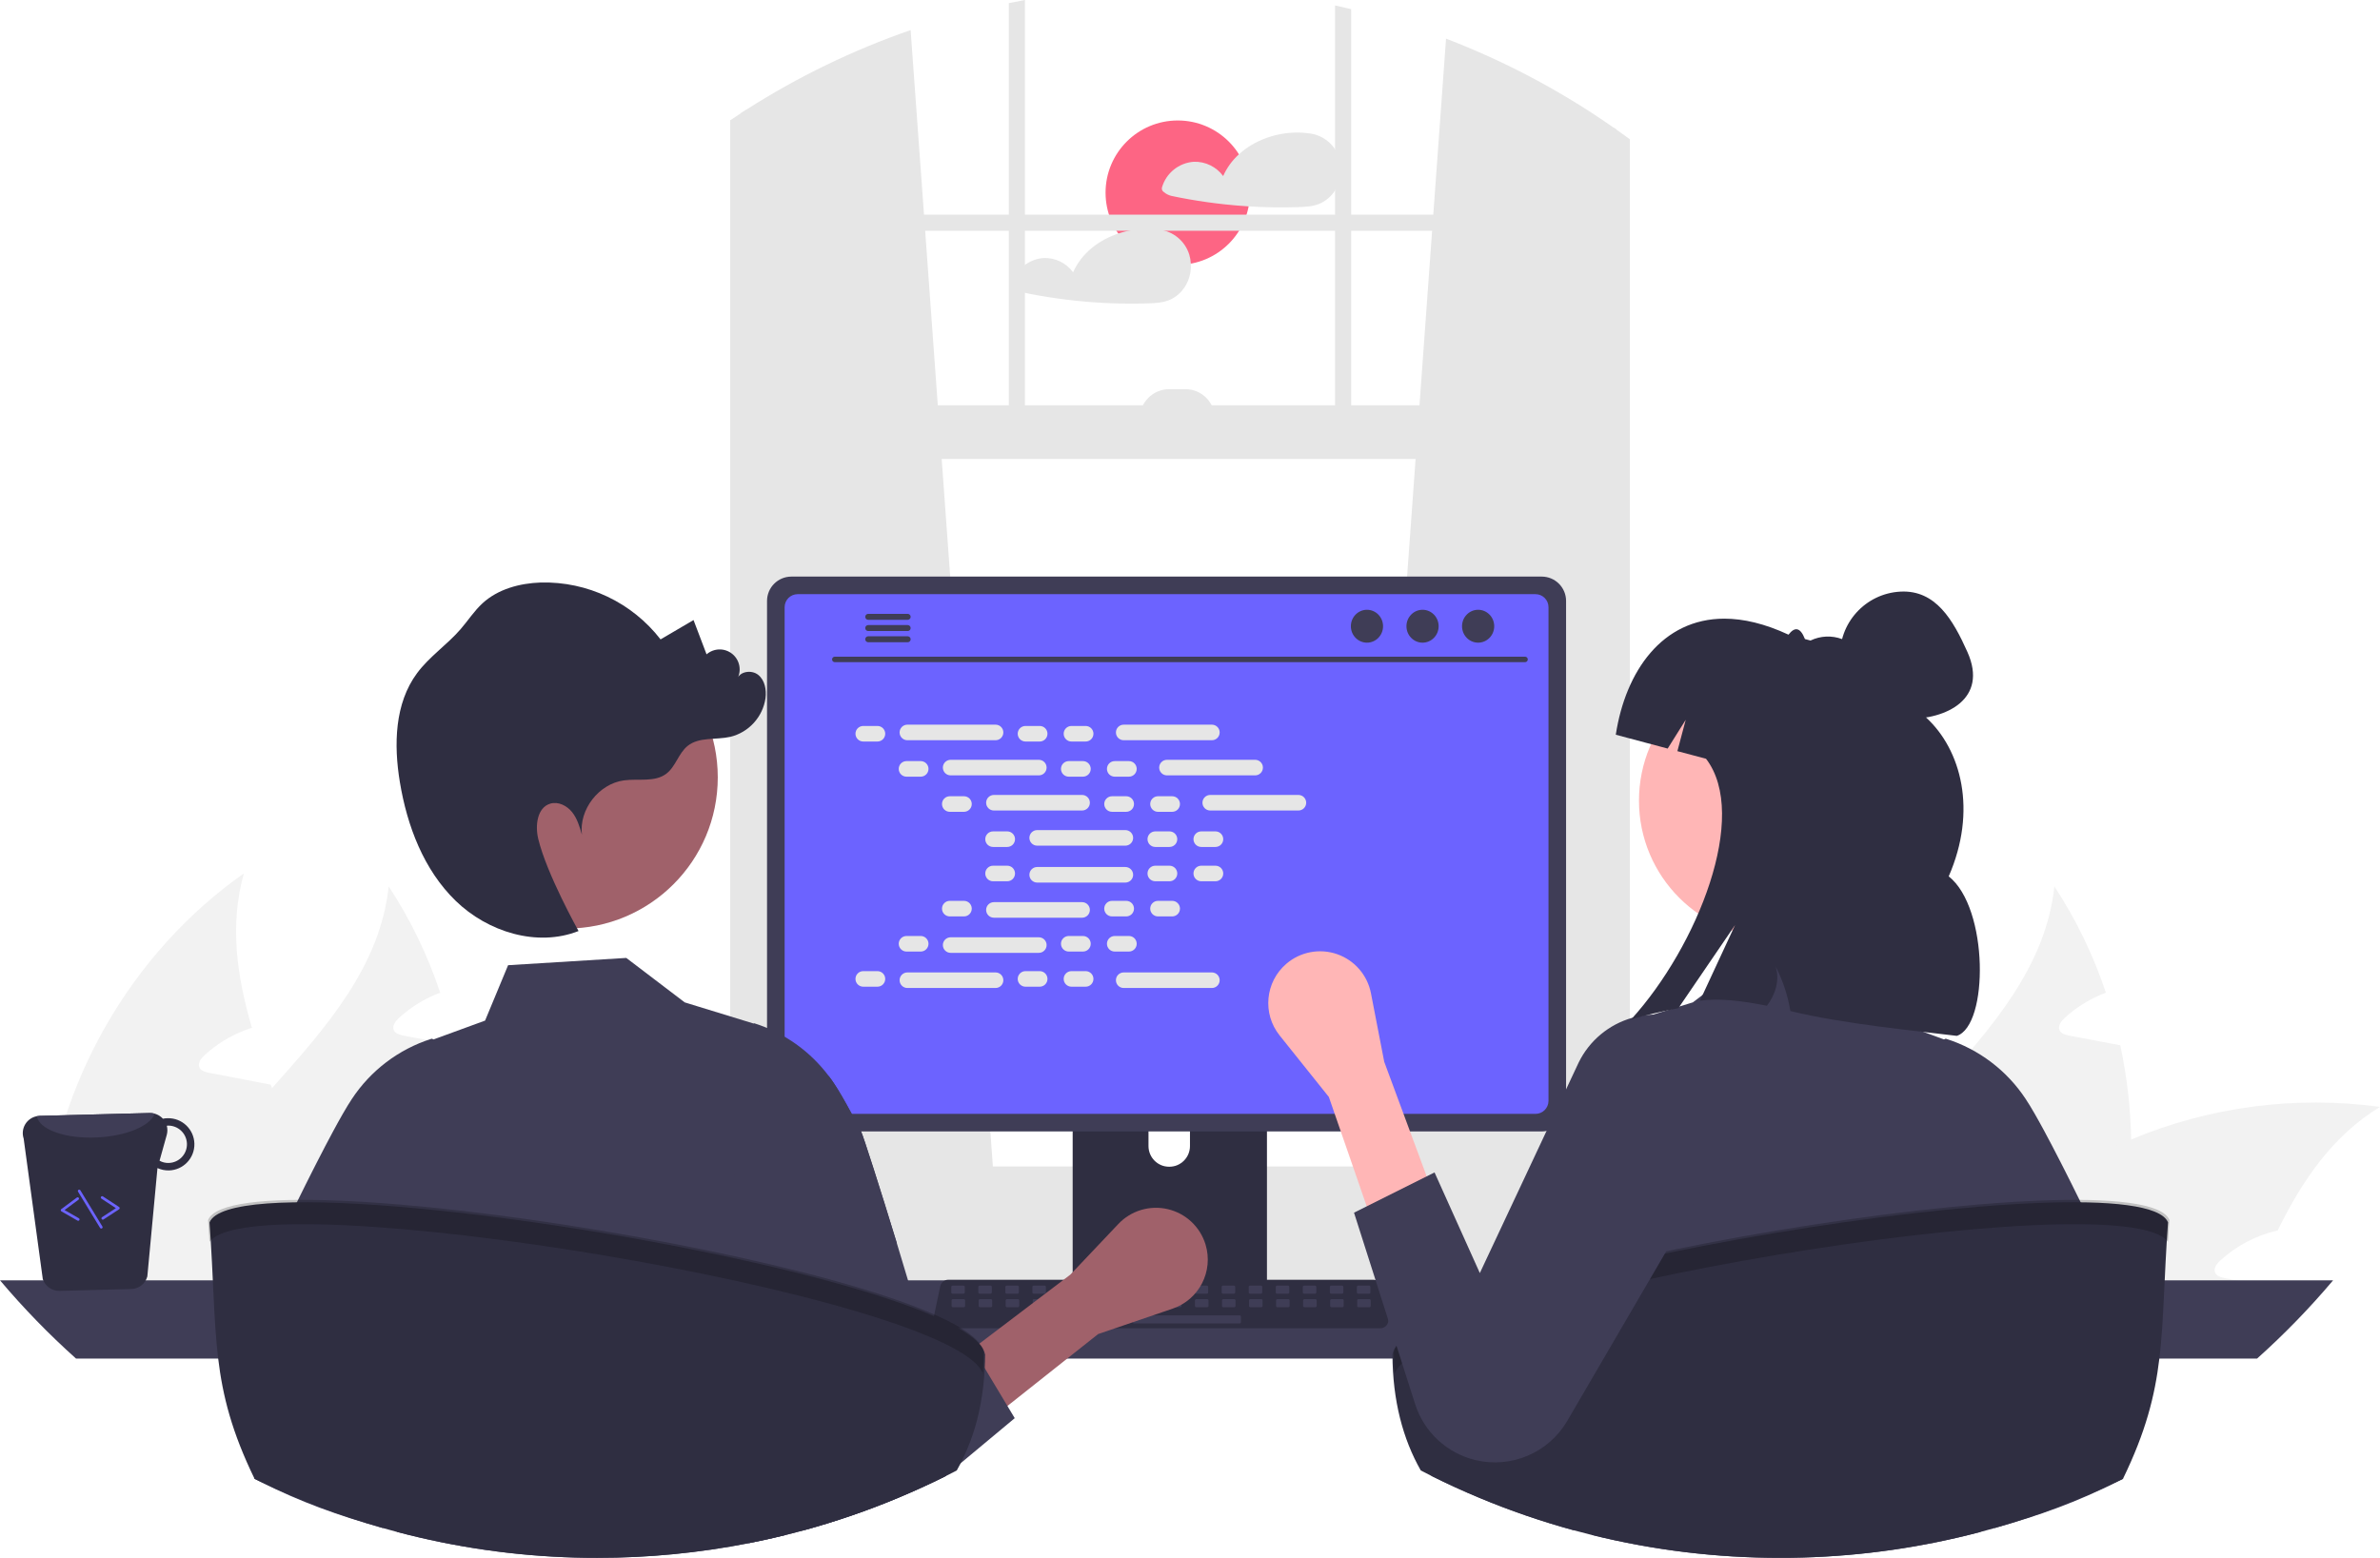
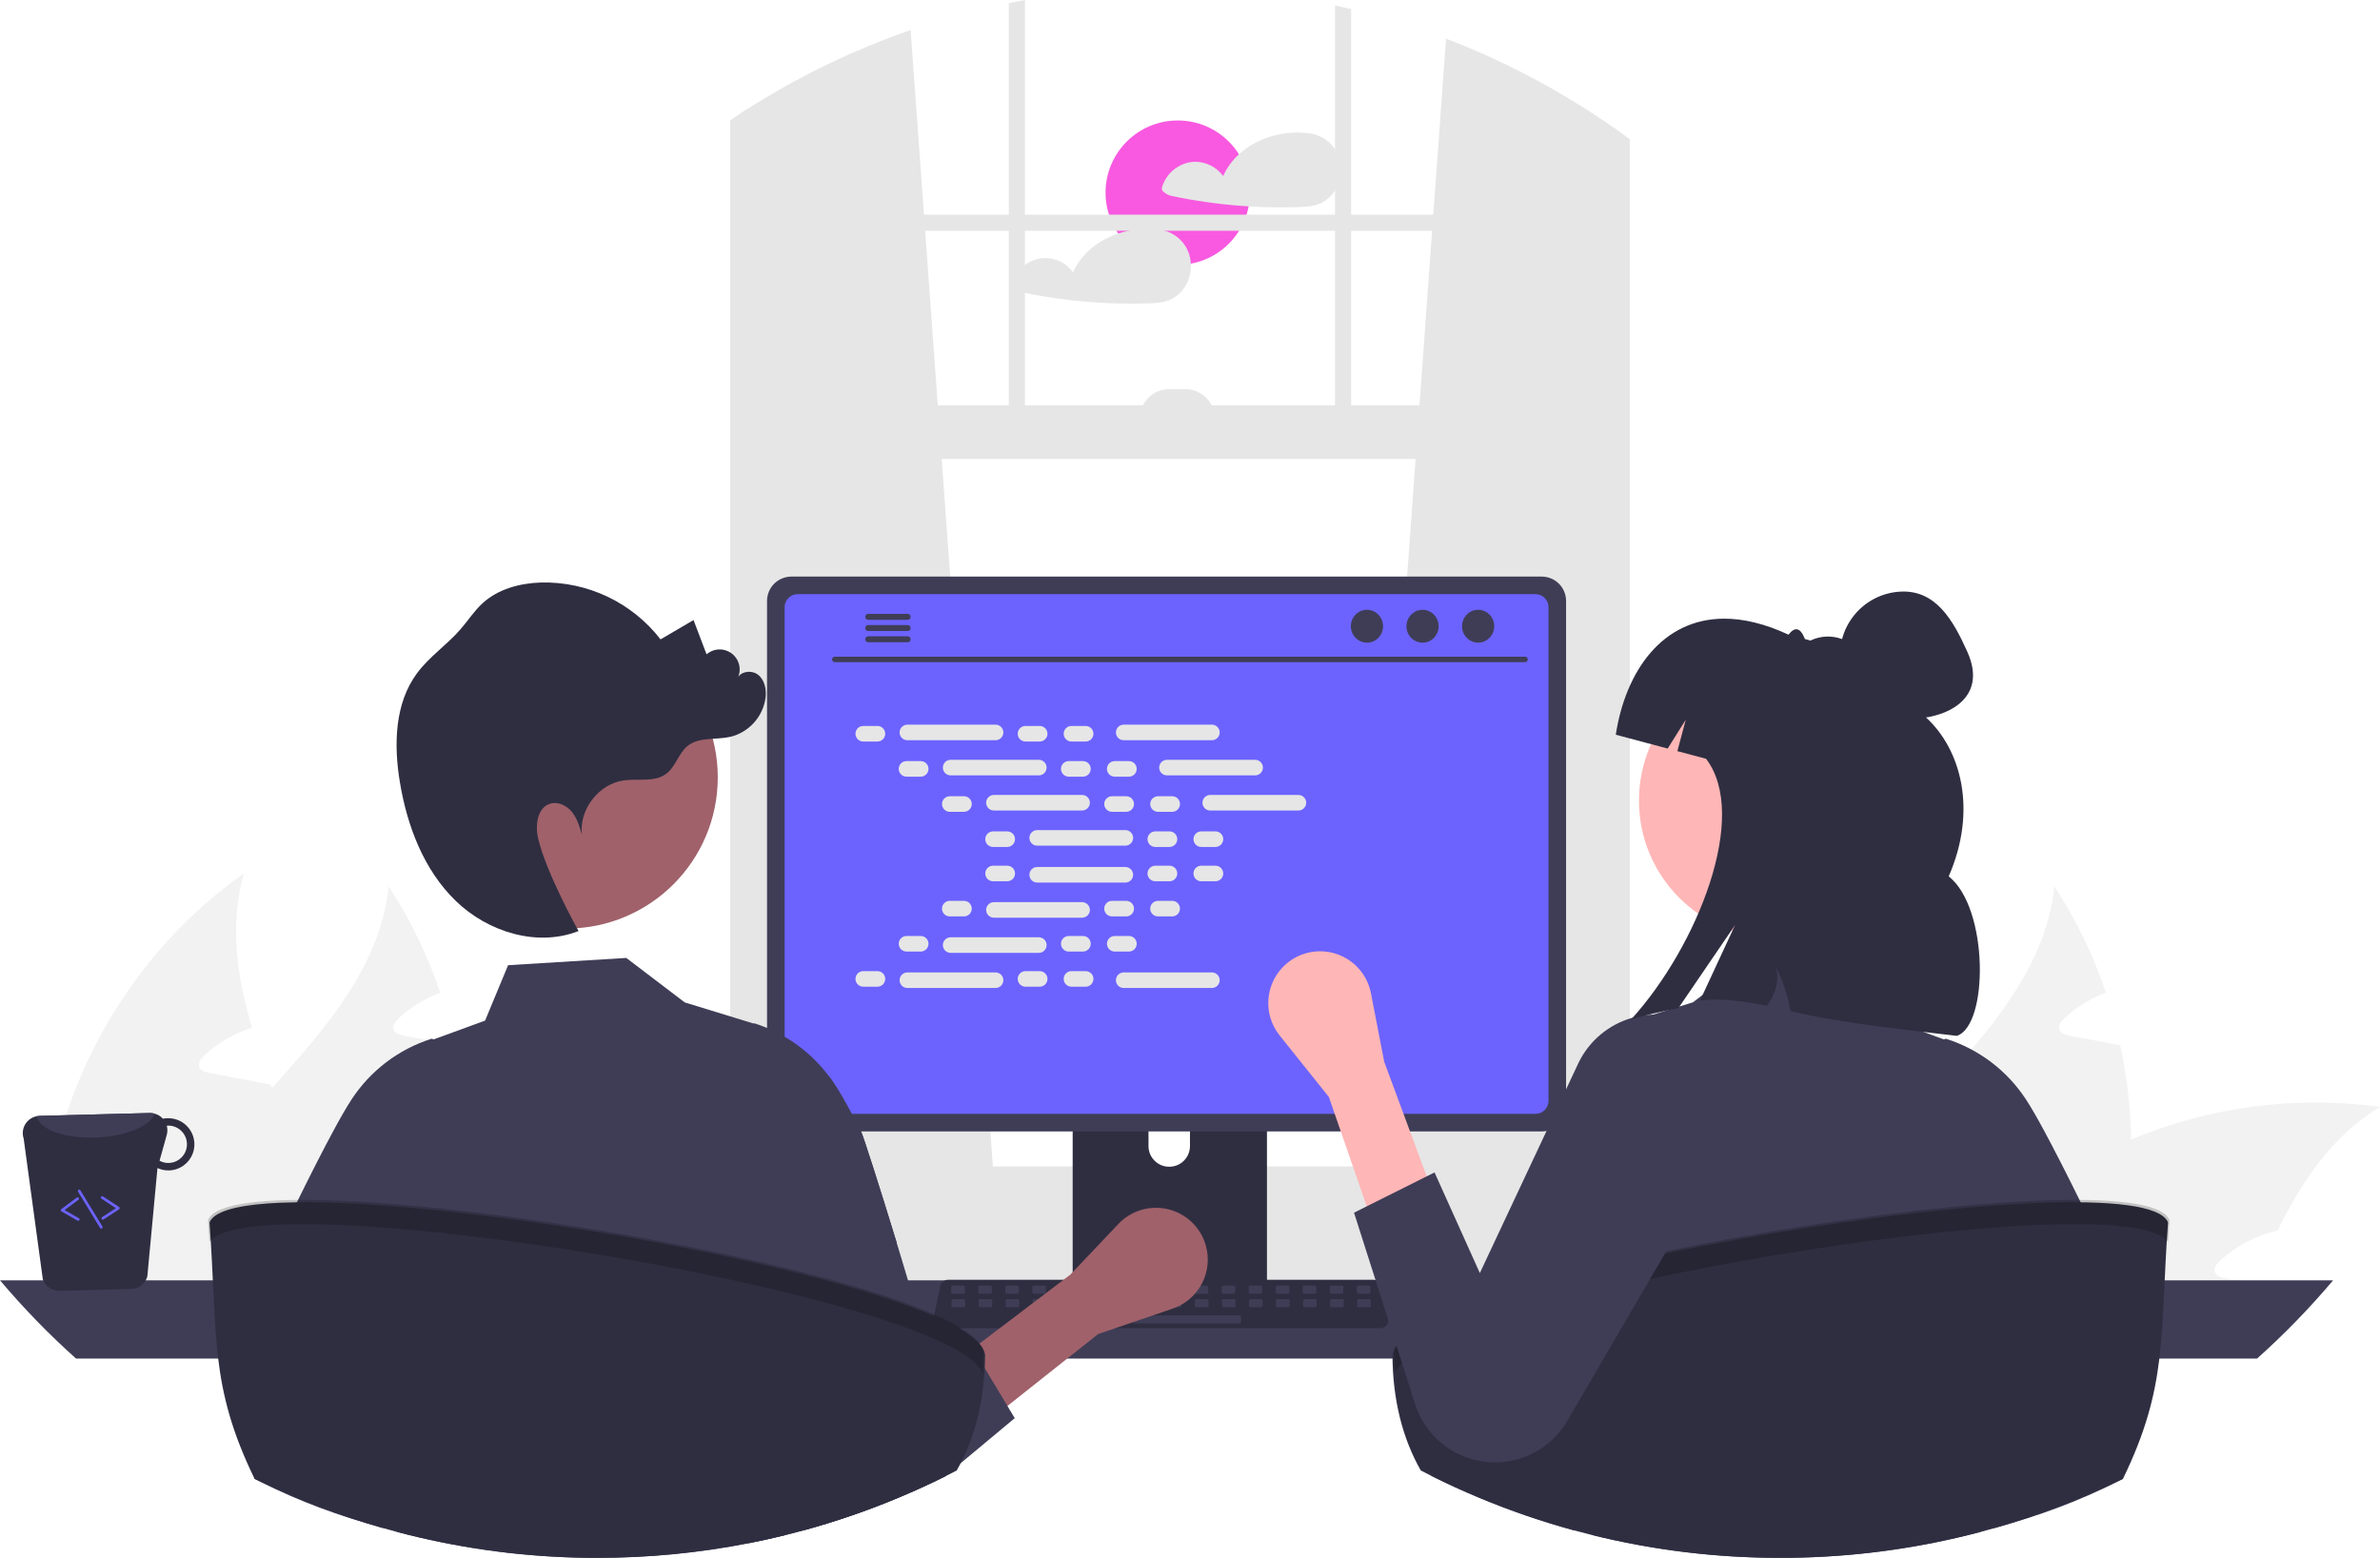
<svg xmlns="http://www.w3.org/2000/svg" data-name="Layer 1" width="880.16" height="576.272" viewBox="0 0 880.16 576.272" style="user-select: auto;">
-   <circle cx="435.555" cy="71.266" r="26.701" fill="#fd6584" style="user-select: auto;" />
+   <circle cx="435.555" cy="71.266" r="26.701" fill="#f859e0" style="user-select: auto;" />
  <path d="M655.233,220.487a13.235,13.235,0,0,0-11.17-9.29,1.081,1.081,0,0,0-.18,0,1.418,1.418,0,0,0-.22-.05c-8.94-1.16-18.88,1.66-25.57,7.8a23.958,23.958,0,0,0-5.83,8.04,12.917,12.917,0,0,0-10.83-5.28,13.184,13.184,0,0,0-11.8,9.51,1.526,1.526,0,0,0,.69,1.69,6.673,6.673,0,0,0,2.79,1.42c2.21.47,4.44.9,6.67,1.29q6.54,1.14,13.15,1.85,4.365.465,8.75.74c6.04.38,12.11.47,18.16.28,3-.1,5.88-.2,8.62-1.52a12.798,12.798,0,0,0,4.95-4.31A14.548,14.548,0,0,0,655.233,220.487Z" transform="translate(-159.9199 -161.8639)" fill="#e6e6e6" style="user-select: auto;" />
  <path d="M600.303,259.387a13.652,13.652,0,0,0-.56-3.3,13.26,13.26,0,0,0-11.18-9.29.965.965,0,0,0-.17,0,1.887,1.887,0,0,0-.23-.05,33.194,33.194,0,0,0-14.69,1.51c-7.26,2.43-13.63,7.33-16.7,14.33a12.922,12.922,0,0,0-10.84-5.28,13.183,13.183,0,0,0-11.8,9.51,1.555,1.555,0,0,0,.69,1.69,6.733,6.733,0,0,0,2.79,1.42c2.22.47,4.44.9,6.68,1.29q6.54,1.14,13.14,1.85a195.164,195.164,0,0,0,26.92,1.02c2.99-.1,5.88-.2,8.62-1.52a12.77,12.77,0,0,0,4.94-4.31A14.265,14.265,0,0,0,600.303,259.387Z" transform="translate(-159.9199 -161.8639)" fill="#e6e6e6" style="user-select: auto;" />
  <path d="M948.052,583.375a171.855,171.855,0,0,1-7.443,53.773c-.186.633-.41,1.265-.633,1.898H830.422a98.322,98.322,0,0,1,7.406-22.328c9.117-19.351,24.002-35.911,38.701-52.359,20.244-22.663,40.004-45.139,43.13-74.612a169.258,169.258,0,0,1,19.053,39.334,46.231,46.231,0,0,0-15.294,9.378c-1.228,1.154-2.531,2.828-1.898,4.428.595,1.34,2.233,1.786,3.684,2.084,3.498.67,6.996,1.34,10.494,1.972,2.754.558,5.545,1.079,8.336,1.6A182.729,182.729,0,0,1,948.052,583.375Z" transform="translate(-159.9199 -161.8639)" fill="#f2f2f2" style="user-select: auto;" />
  <path d="M1040.08,571.318c-17.565,10.68-28.729,27.203-37.846,45.697a46.743,46.743,0,0,0-21.249,11.164c-1.265,1.154-2.568,2.828-1.898,4.428.558,1.34,2.233,1.786,3.684,2.084,3.461.67,6.996,1.34,10.457,1.972-.335.782-.67,1.6-1.005,2.382H876.12A164.174,164.174,0,0,1,893.573,619.1c1.377-1.377,2.791-2.679,4.242-4.019a173.653,173.653,0,0,1,50.238-31.706A176.734,176.734,0,0,1,1040.08,571.318Z" transform="translate(-159.9199 -161.8639)" fill="#f2f2f2" style="user-select: auto;" />
  <path d="M895.47,639.046H792.093a167.932,167.932,0,0,1,.149-24.858c4.131-51.094,31.929-99.768,73.868-129.241-5.359,19.09-2.605,38.069,2.977,57.122-.781.261-1.563.484-2.27.781a46.236,46.236,0,0,0-15.294,9.378c-1.228,1.154-2.53,2.828-1.898,4.428.558,1.34,2.233,1.786,3.684,2.084,3.498.67,6.996,1.34,10.457,1.972,2.791.558,5.582,1.079,8.373,1.637,1.302.223,2.605.484,3.907.744.186.447.298.856.484,1.265,6.55,18.048,13.694,36.245,17.044,54.74a127.778,127.778,0,0,1,1.712,14.029C895.396,635.102,895.47,637.074,895.47,639.046Z" transform="translate(-159.9199 -161.8639)" fill="#f2f2f2" style="user-select: auto;" />
  <path d="M332.052,583.375a171.855,171.855,0,0,1-7.443,53.773c-.186.633-.41,1.265-.633,1.898H214.422a98.322,98.322,0,0,1,7.406-22.328c9.117-19.351,24.002-35.911,38.701-52.359,20.244-22.663,40.004-45.139,43.13-74.612a169.258,169.258,0,0,1,19.053,39.334,46.231,46.231,0,0,0-15.294,9.378c-1.228,1.154-2.531,2.828-1.898,4.428.595,1.34,2.233,1.786,3.684,2.084,3.498.67,6.996,1.34,10.494,1.972,2.754.558,5.545,1.079,8.336,1.6A182.729,182.729,0,0,1,332.052,583.375Z" transform="translate(-159.9199 -161.8639)" fill="#f2f2f2" style="user-select: auto;" />
  <path d="M424.08,571.318c-17.565,10.68-28.729,27.203-37.846,45.697a46.743,46.743,0,0,0-21.249,11.164c-1.265,1.154-2.568,2.828-1.898,4.428.558,1.34,2.233,1.786,3.684,2.084,3.461.67,6.996,1.34,10.457,1.972-.335.782-.67,1.6-1.005,2.382H260.12A164.174,164.174,0,0,1,277.573,619.1c1.377-1.377,2.791-2.679,4.242-4.019a173.653,173.653,0,0,1,50.238-31.706A176.734,176.734,0,0,1,424.08,571.318Z" transform="translate(-159.9199 -161.8639)" fill="#f2f2f2" style="user-select: auto;" />
  <path d="M279.47,639.046H176.093a167.932,167.932,0,0,1,.149-24.858c4.131-51.094,31.929-99.768,73.868-129.241-5.359,19.09-2.605,38.069,2.977,57.122-.781.261-1.563.484-2.27.781a46.236,46.236,0,0,0-15.294,9.378c-1.228,1.154-2.53,2.828-1.898,4.428.558,1.34,2.233,1.786,3.684,2.084,3.498.67,6.996,1.34,10.457,1.972,2.791.558,5.582,1.079,8.373,1.637,1.302.223,2.605.484,3.907.744.186.447.298.856.484,1.265,6.55,18.048,13.694,36.245,17.044,54.74a127.778,127.778,0,0,1,1.712,14.029C279.396,635.102,279.47,637.074,279.47,639.046Z" transform="translate(-159.9199 -161.8639)" fill="#f2f2f2" style="user-select: auto;" />
  <path d="M664.33,595.644l92.37,8.2.99.09v-394.14q-.495-.345-.99-.69a288.323,288.323,0,0,0-62.01-32.94l-4.72,65.1-.43,5.96-4.67,64.56-1.44,19.86-18.93,261.7Z" transform="translate(-159.9199 -161.8639)" fill="#e6e6e6" style="user-select: auto;" />
  <path d="M435.9,202.454c-.66.42-1.32.84-1.98,1.28v400.2l1.98-.18,91.37-8.11-.17-2.3-18.93-261.7-1.44-19.86-4.67-64.56-.43-5.96-4.95-68.27A287.687,287.687,0,0,0,435.9,202.454Z" transform="translate(-159.9199 -161.8639)" fill="#e6e6e6" style="user-select: auto;" />
  <path d="M433.92,203.734c-1.33.86-2.66,1.74-3.97,2.63v403.03c0,10.07,5.97,18.51,13.95,20.66a15.249,15.249,0,0,0,4,.53h296.8a15.118,15.118,0,0,0,3.99-.53,17.06,17.06,0,0,0,7.78-4.66,22.919,22.919,0,0,0,6.18-16v-396.02c-1.64-1.21-3.29-2.41-4.96-3.58q-.495-.345-.99-.69v400.29a16.108,16.108,0,0,1-.46,3.85c-1.41,5.95-6.06,10.31-11.54,10.31h-296.8c-6.62,0-12-6.35-12-14.16v-406.94C435.24,202.874,434.58,203.294,433.92,203.734Z" transform="translate(-159.9199 -161.8639)" fill="#e6e6e6" style="user-select: auto;" />
  <rect x="273.003" y="79.404" width="326.752" height="5.959" fill="#e6e6e6" style="user-select: auto;" />
  <path d="M659.6,165.254c-1.98-.49-3.96-.95-5.96-1.38v161.81h5.96Z" transform="translate(-159.9199 -161.8639)" fill="#e6e6e6" style="user-select: auto;" />
  <path d="M538.96,161.864c-1.99.37-3.98.75-5.96,1.16v162.66h5.96Z" transform="translate(-159.9199 -161.8639)" fill="#e6e6e6" style="user-select: auto;" />
  <path d="M368.86,620.154a26.711,26.711,0,0,0,1.93,9.98,25.54,25.54,0,0,0,1.75,3.56,27.096,27.096,0,0,0,3.02,4.18,26.76,26.76,0,0,0,20.12,9.11h391.31a26.82,26.82,0,0,0,0-53.64h-391.31A26.846,26.846,0,0,0,368.86,620.154Z" transform="translate(-159.9199 -161.8639)" fill="#e6e6e6" style="user-select: auto;" />
  <rect x="432.923" y="311.783" width="324.766" height="19.863" transform="translate(1030.691 481.5651) rotate(-180)" fill="#e6e6e6" style="user-select: auto;" />
  <path d="M581.401,305.824h27.809a0,0,0,0,1,0,0v0A10.925,10.925,0,0,1,598.285,316.749h-5.959a10.925,10.925,0,0,1-10.925-10.925v0A0,0,0,0,1,581.401,305.824Z" transform="translate(1030.691 460.7086) rotate(-180)" fill="#e6e6e6" style="user-select: auto;" />
  <path d="M159.92,635.474a289.004,289.004,0,0,0,28.12,28.95h806.58a289.004,289.004,0,0,0,28.12-28.95Z" transform="translate(-159.9199 -161.8639)" fill="#3f3d56" style="user-select: auto;" />
  <path d="M556.61,538.664v102.56h71.85v-102.56a3.448,3.448,0,0,0-2.43-3.3,3.175,3.175,0,0,0-1.03-.16H560.08A3.463,3.463,0,0,0,556.61,538.664Zm28.04,35.24a7.67,7.67,0,0,1,15.34,0v11.9a7.67,7.67,0,0,1-15.34,0Z" transform="translate(-159.9199 -161.8639)" fill="#2f2e41" style="user-select: auto;" />
  <path d="M556.39,637.944v9.89a1.946,1.946,0,0,0,1.93,1.94h68.43a1.94,1.94,0,0,0,1.93-1.94v-9.89Z" transform="translate(-159.9199 -161.8639)" fill="#3f3d56" style="user-select: auto;" />
  <path d="M443.58,384.144v187.26a9.007,9.007,0,0,0,9,9h277.5a9.007,9.007,0,0,0,9-9V384.144a9.011,9.011,0,0,0-9-8.99h-277.5A9.012,9.012,0,0,0,443.58,384.144Z" transform="translate(-159.9199 -161.8639)" fill="#3f3d56" style="user-select: auto;" />
  <path d="M450.09,386.474v182.62a4.818,4.818,0,0,0,4.81,4.81h272.87a4.818,4.818,0,0,0,4.81-4.81v-182.62a4.82,4.82,0,0,0-4.81-4.82h-272.87A4.821,4.821,0,0,0,450.09,386.474Z" transform="translate(-159.9199 -161.8639)" fill="#6c63ff" style="user-select: auto;" />
  <path d="M505.73,652.104a2.948,2.948,0,0,0,2.32,1.11H670.39a2.987,2.987,0,0,0,2.92-3.6l-2.52-11.97a2.993,2.993,0,0,0-1.86-2.17,2.895,2.895,0,0,0-1.06-.2h-157.31a2.894,2.894,0,0,0-1.06.2,2.992,2.992,0,0,0-1.86,2.17l-2.52,11.97A2.985,2.985,0,0,0,505.73,652.104Z" transform="translate(-159.9199 -161.8639)" fill="#2f2e41" style="user-select: auto;" />
  <rect x="661.717" y="637.43" width="5" height="3" rx="0.488" transform="translate(1168.514 1115.995) rotate(-180)" fill="#3f3d56" style="user-select: auto;" />
  <rect x="651.717" y="637.43" width="5" height="3" rx="0.488" transform="translate(1148.514 1115.995) rotate(-180)" fill="#3f3d56" style="user-select: auto;" />
  <rect x="641.717" y="637.43" width="5" height="3" rx="0.488" transform="translate(1128.514 1115.995) rotate(-180)" fill="#3f3d56" style="user-select: auto;" />
  <rect x="631.717" y="637.43" width="5" height="3" rx="0.488" transform="translate(1108.514 1115.995) rotate(-180)" fill="#3f3d56" style="user-select: auto;" />
  <rect x="621.717" y="637.43" width="5" height="3" rx="0.488" transform="translate(1088.514 1115.995) rotate(-180)" fill="#3f3d56" style="user-select: auto;" />
  <rect x="611.717" y="637.43" width="5" height="3" rx="0.488" transform="translate(1068.514 1115.995) rotate(-180)" fill="#3f3d56" style="user-select: auto;" />
  <rect x="601.717" y="637.43" width="5" height="3" rx="0.488" transform="translate(1048.514 1115.995) rotate(-180)" fill="#3f3d56" style="user-select: auto;" />
  <rect x="591.717" y="637.43" width="5" height="3" rx="0.488" transform="translate(1028.514 1115.995) rotate(-180)" fill="#3f3d56" style="user-select: auto;" />
  <rect x="581.717" y="637.43" width="5" height="3" rx="0.488" transform="translate(1008.514 1115.995) rotate(-180)" fill="#3f3d56" style="user-select: auto;" />
  <rect x="571.717" y="637.43" width="5" height="3" rx="0.488" transform="translate(988.5139 1115.995) rotate(-180)" fill="#3f3d56" style="user-select: auto;" />
  <rect x="561.717" y="637.43" width="5" height="3" rx="0.488" transform="translate(968.5139 1115.995) rotate(-180)" fill="#3f3d56" style="user-select: auto;" />
  <rect x="551.717" y="637.43" width="5" height="3" rx="0.488" transform="translate(948.5139 1115.995) rotate(-180)" fill="#3f3d56" style="user-select: auto;" />
  <rect x="541.717" y="637.43" width="5" height="3" rx="0.488" transform="translate(928.5139 1115.995) rotate(-180)" fill="#3f3d56" style="user-select: auto;" />
  <rect x="531.717" y="637.43" width="5" height="3" rx="0.488" transform="translate(908.5139 1115.995) rotate(-180)" fill="#3f3d56" style="user-select: auto;" />
  <rect x="521.717" y="637.43" width="5" height="3" rx="0.488" transform="translate(888.5139 1115.995) rotate(-180)" fill="#3f3d56" style="user-select: auto;" />
  <rect x="511.717" y="637.43" width="5" height="3" rx="0.488" transform="translate(868.5139 1115.995) rotate(-180)" fill="#3f3d56" style="user-select: auto;" />
  <rect x="661.835" y="642.43" width="5" height="3" rx="0.488" transform="translate(1168.75 1125.995) rotate(-180)" fill="#3f3d56" style="user-select: auto;" />
  <rect x="651.835" y="642.43" width="5" height="3" rx="0.488" transform="translate(1148.75 1125.995) rotate(-180)" fill="#3f3d56" style="user-select: auto;" />
  <rect x="641.835" y="642.43" width="5" height="3" rx="0.488" transform="translate(1128.75 1125.995) rotate(-180)" fill="#3f3d56" style="user-select: auto;" />
  <rect x="631.835" y="642.43" width="5" height="3" rx="0.488" transform="translate(1108.75 1125.995) rotate(-180)" fill="#3f3d56" style="user-select: auto;" />
  <rect x="621.835" y="642.43" width="5" height="3" rx="0.488" transform="translate(1088.75 1125.995) rotate(-180)" fill="#3f3d56" style="user-select: auto;" />
  <rect x="611.835" y="642.43" width="5" height="3" rx="0.488" transform="translate(1068.75 1125.995) rotate(-180)" fill="#3f3d56" style="user-select: auto;" />
  <rect x="601.835" y="642.43" width="5" height="3" rx="0.488" transform="translate(1048.75 1125.995) rotate(-180)" fill="#3f3d56" style="user-select: auto;" />
  <rect x="591.835" y="642.43" width="5" height="3" rx="0.488" transform="translate(1028.75 1125.995) rotate(-180)" fill="#3f3d56" style="user-select: auto;" />
  <rect x="581.835" y="642.43" width="5" height="3" rx="0.488" transform="translate(1008.75 1125.995) rotate(-180)" fill="#3f3d56" style="user-select: auto;" />
  <rect x="571.835" y="642.43" width="5" height="3" rx="0.488" transform="translate(988.7503 1125.995) rotate(-180)" fill="#3f3d56" style="user-select: auto;" />
  <rect x="561.835" y="642.43" width="5" height="3" rx="0.488" transform="translate(968.7503 1125.995) rotate(-180)" fill="#3f3d56" style="user-select: auto;" />
  <rect x="551.835" y="642.43" width="5" height="3" rx="0.488" transform="translate(948.7503 1125.995) rotate(-180)" fill="#3f3d56" style="user-select: auto;" />
  <rect x="541.835" y="642.43" width="5" height="3" rx="0.488" transform="translate(928.7503 1125.995) rotate(-180)" fill="#3f3d56" style="user-select: auto;" />
  <rect x="531.835" y="642.43" width="5" height="3" rx="0.488" transform="translate(908.7503 1125.995) rotate(-180)" fill="#3f3d56" style="user-select: auto;" />
  <rect x="521.835" y="642.43" width="5" height="3" rx="0.488" transform="translate(888.7503 1125.995) rotate(-180)" fill="#3f3d56" style="user-select: auto;" />
  <rect x="511.835" y="642.43" width="5" height="3" rx="0.488" transform="translate(868.7503 1125.995) rotate(-180)" fill="#3f3d56" style="user-select: auto;" />
  <rect x="578.835" y="648.43" width="40" height="3" rx="0.488" transform="translate(1037.75 1137.995) rotate(-180)" fill="#3f3d56" style="user-select: auto;" />
  <path d="M468.612,406.811H723.935a1.016,1.016,0,0,0,0-2.031H468.612a1.016,1.016,0,0,0,0,2.031Z" transform="translate(-159.9199 -161.8639)" fill="#3f3d56" style="user-select: auto;" />
  <ellipse cx="546.635" cy="231.649" rx="5.95" ry="6.083" fill="#3f3d56" style="user-select: auto;" />
  <ellipse cx="526.079" cy="231.649" rx="5.95" ry="6.083" fill="#3f3d56" style="user-select: auto;" />
  <ellipse cx="505.523" cy="231.649" rx="5.95" ry="6.083" fill="#3f3d56" style="user-select: auto;" />
  <path d="M479.9,390.044a1.095,1.095,0,0,0,1.09,1.1h14.6a1.105,1.105,0,0,0,0-2.21h-14.6A1.103,1.103,0,0,0,479.9,390.044Z" transform="translate(-159.9199 -161.8639)" fill="#3f3d56" style="user-select: auto;" />
  <path d="M479.9,394.194a1.095,1.095,0,0,0,1.09,1.1h14.6a1.105,1.105,0,0,0,0-2.21h-14.6A1.103,1.103,0,0,0,479.9,394.194Z" transform="translate(-159.9199 -161.8639)" fill="#3f3d56" style="user-select: auto;" />
  <path d="M479.9,398.334a1.103,1.103,0,0,0,1.09,1.11h14.6a1.105,1.105,0,0,0,0-2.21h-14.6A1.095,1.095,0,0,0,479.9,398.334Z" transform="translate(-159.9199 -161.8639)" fill="#3f3d56" style="user-select: auto;" />
  <rect x="316.366" y="268.543" width="11.006" height="5.76" rx="2.88" fill="#e6e6e6" style="user-select: auto;" />
  <rect x="376.366" y="268.543" width="11.006" height="5.76" rx="2.88" fill="#e6e6e6" style="user-select: auto;" />
  <rect x="393.366" y="268.543" width="11.006" height="5.76" rx="2.88" fill="#e6e6e6" style="user-select: auto;" />
  <rect x="332.686" y="268.063" width="38.366" height="5.76" rx="2.88" fill="#e6e6e6" style="user-select: auto;" />
  <rect x="412.686" y="268.063" width="38.366" height="5.76" rx="2.88" fill="#e6e6e6" style="user-select: auto;" />
  <rect x="332.366" y="281.543" width="11.006" height="5.76" rx="2.88" fill="#e6e6e6" style="user-select: auto;" />
  <rect x="392.366" y="281.543" width="11.006" height="5.76" rx="2.88" fill="#e6e6e6" style="user-select: auto;" />
  <rect x="409.366" y="281.543" width="11.006" height="5.76" rx="2.88" fill="#e6e6e6" style="user-select: auto;" />
  <rect x="348.686" y="281.063" width="38.366" height="5.76" rx="2.88" fill="#e6e6e6" style="user-select: auto;" />
  <rect x="428.686" y="281.063" width="38.366" height="5.76" rx="2.88" fill="#e6e6e6" style="user-select: auto;" />
  <rect x="348.366" y="294.543" width="11.006" height="5.76" rx="2.88" fill="#e6e6e6" style="user-select: auto;" />
  <rect x="408.366" y="294.543" width="11.006" height="5.76" rx="2.88" fill="#e6e6e6" style="user-select: auto;" />
  <rect x="425.366" y="294.543" width="11.006" height="5.76" rx="2.88" fill="#e6e6e6" style="user-select: auto;" />
  <rect x="364.686" y="294.063" width="38.366" height="5.76" rx="2.88" fill="#e6e6e6" style="user-select: auto;" />
  <rect x="444.686" y="294.063" width="38.366" height="5.76" rx="2.88" fill="#e6e6e6" style="user-select: auto;" />
  <rect x="364.366" y="307.543" width="11.006" height="5.76" rx="2.88" fill="#e6e6e6" style="user-select: auto;" />
  <rect x="424.366" y="307.543" width="11.006" height="5.76" rx="2.88" fill="#e6e6e6" style="user-select: auto;" />
  <rect x="441.366" y="307.543" width="11.006" height="5.76" rx="2.88" fill="#e6e6e6" style="user-select: auto;" />
  <rect x="380.686" y="307.063" width="38.366" height="5.76" rx="2.88" fill="#e6e6e6" style="user-select: auto;" />
  <rect x="376.366" y="359.237" width="11.006" height="5.76" rx="2.88" fill="#e6e6e6" style="user-select: auto;" />
  <rect x="393.366" y="359.237" width="11.006" height="5.76" rx="2.88" fill="#e6e6e6" style="user-select: auto;" />
  <rect x="412.686" y="359.717" width="38.366" height="5.76" rx="2.88" fill="#e6e6e6" style="user-select: auto;" />
  <rect x="316.366" y="359.237" width="11.006" height="5.76" rx="2.88" fill="#e6e6e6" style="user-select: auto;" />
  <rect x="332.686" y="359.717" width="38.366" height="5.76" rx="2.88" fill="#e6e6e6" style="user-select: auto;" />
  <rect x="332.366" y="346.237" width="11.006" height="5.76" rx="2.88" fill="#e6e6e6" style="user-select: auto;" />
  <rect x="392.366" y="346.237" width="11.006" height="5.76" rx="2.88" fill="#e6e6e6" style="user-select: auto;" />
  <rect x="409.366" y="346.237" width="11.006" height="5.76" rx="2.88" fill="#e6e6e6" style="user-select: auto;" />
  <rect x="348.686" y="346.717" width="38.366" height="5.76" rx="2.88" fill="#e6e6e6" style="user-select: auto;" />
  <rect x="348.366" y="333.237" width="11.006" height="5.76" rx="2.88" fill="#e6e6e6" style="user-select: auto;" />
  <rect x="408.366" y="333.237" width="11.006" height="5.76" rx="2.88" fill="#e6e6e6" style="user-select: auto;" />
  <rect x="425.366" y="333.237" width="11.006" height="5.76" rx="2.88" fill="#e6e6e6" style="user-select: auto;" />
  <rect x="364.686" y="333.717" width="38.366" height="5.76" rx="2.88" fill="#e6e6e6" style="user-select: auto;" />
  <rect x="364.366" y="320.237" width="11.006" height="5.76" rx="2.88" fill="#e6e6e6" style="user-select: auto;" />
  <rect x="424.366" y="320.237" width="11.006" height="5.76" rx="2.88" fill="#e6e6e6" style="user-select: auto;" />
  <rect x="441.366" y="320.237" width="11.006" height="5.76" rx="2.88" fill="#e6e6e6" style="user-select: auto;" />
  <rect x="380.686" y="320.717" width="38.366" height="5.76" rx="2.88" fill="#e6e6e6" style="user-select: auto;" />
  <path d="M509.832,707.816c-.22.11-.44.22-.66.32q-2.085,1.035-4.2,2.04-6.33,3.015-12.82,5.73a285.483,285.483,0,0,1-34.97,12.03c-2-12.47-3.94-41.88-5.8-63.51-.35-4.07-.7-7.86-1.05-11.21a97.155,97.155,0,0,0-1.89-13.08,4.359,4.359,0,0,0-.39-.97c.19,1.73.39,6.89.58,14.05.1,3.35.19,7.14.29,11.21.47,20.82.96,49.15,1.45,65.28-1.39.34-2.79.68-4.19,1-.88.21-1.77.41-2.66.6-1.08.24-2.16.48-3.24.7q-1.695.36-3.39.69a290.072,290.072,0,0,1-56.06,5.44c-1.25,0-2.49-.01-3.74-.02-.38,0-.76-.01-1.15-.02-1.1-.02-2.24-.04-3.4-.07a288.591,288.591,0,0,1-65.84-9.49l.87-64.11.15-11.21.06-4.25a15.182,15.182,0,0,0-.88,4.25c-.35,2.73-.71,6.6-1.07,11.21-1.37,17.76-2.78,46.41-4.24,62.71-17.29-4.92-29.93-9.41-45.73-17.31-.61-.3-1.23-.61-1.84-.92.11-.77.23-1.54.34-2.33,1.79-12.44-.32-28.63,1.66-42.15,1.51-10.43,3.07-20.45,4.64-28.95,1.9-10.23,3.83-18.27,5.74-22.18,2.2-4.51,4.4-8.95,6.53-13.2q1.38-2.745,2.71-5.39c.48-.95.96-1.89,1.43-2.81,2.14-4.19,4.16-8.06,6.01-11.49,1.3-2.41,2.5-4.59,3.6-6.5,1.29-2.25,2.43-4.11,3.37-5.52a55.306,55.306,0,0,1,29.28-22.21l.3-.08.29.12.33.15,19.06-6.97,8.51-20.49,43.71-2.69,7.06,5.37,3.61,2.75,3.85,2.93,7.08,5.39,2.01.62,2.99.92,20.45,6.28.21-.09.3.08a55.168,55.168,0,0,1,27.36,19.5c.68.88,1.31,1.79,1.92,2.71,1.66,2.46,3.9,6.35,6.54,11.23,1.09,2.01,2.24,4.19,3.45,6.5.73,1.39,7.03,21.05,13.16,41.13,5.73,18.8,11.31,37.97,12.04,42.89.13.91.27,1.83.4,2.74.83,5.69,1.65,11.42,2.44,17.01,1.17,8.29,2.31,16.29,3.4,23.44C509.812,707.686,509.822,707.746,509.832,707.816Z" transform="translate(-159.9199 -161.8639)" fill="#3f3d56" style="user-select: auto;" />
  <polygon points="303.59 473.566 295.093 440.774 287.59 469.07 303.59 473.566" opacity="0.2" style="user-select: auto;" />
  <path d="M175.749,635.05a6.416,6.416,0,0,0,6.183,4.331l26.492-.682a6.328,6.328,0,0,0,5.981-4.657l3.749-40.087a9.794,9.794,0,0,0,4.238.871,9.661,9.661,0,0,0-.485-19.317,8.184,8.184,0,0,0-1.736.181,6.548,6.548,0,0,0-4.874-2.103l-40.751,1.052a5.854,5.854,0,0,0-1.005.125,6.365,6.365,0,0,0-4.873,8.265Zm43.173-43.817,2.668-9.553a6.506,6.506,0,0,0,.02-3.375c.129-0.0.244-.062.373-.062a6.91,6.91,0,0,1,.324,13.817A6.505,6.505,0,0,1,218.923,591.233Z" transform="translate(-159.9199 -161.8639)" fill="#2f2e41" style="user-select: auto;" />
  <path d="M173.541,574.763c.868,4.964,10.629,8.454,22.366,7.847,10.793-.497,19.617-4.287,21.234-8.779a6.025,6.025,0,0,0-1.844-.246l-40.751,1.052A5.854,5.854,0,0,0,173.541,574.763Z" transform="translate(-159.9199 -161.8639)" fill="#3f3d56" style="user-select: auto;" />
  <path d="M198.058,613.021a.497.497,0,0,0,.151-.066l5.753-3.766a.499.499,0,0,0,0-.836l-5.98-3.917a.5.5,0,1,0-.548.836l5.341,3.498-5.114,3.348a.5.5,0,0,0,.396.903Z" transform="translate(-159.9199 -161.8639)" fill="#6c63ff" style="user-select: auto;" />
  <path d="M188.971,613.44a.5.5,0,0,0,.126-.918l-5.303-3.04,5.126-3.807a.5.5,0,1,0-.596-.802l-5.739,4.263a.5.5,0,0,0,.049.835l5.965,3.42A.5.5,0,0,0,188.971,613.44Z" transform="translate(-159.9199 -161.8639)" fill="#6c63ff" style="user-select: auto;" />
  <path d="M197.486,616.321a.482.482,0,0,0,.137-.058.5.5,0,0,0,.168-.687l-8.155-13.408a.5.5,0,0,0-.854.521L196.936,616.097A.5.5,0,0,0,197.486,616.321Z" transform="translate(-159.9199 -161.8639)" fill="#6c63ff" style="user-select: auto;" />
  <path d="M945.069,708.904c-.61.31-1.23.62-1.84.92-15.8,7.9-28.44,12.39-45.73,17.31-1.46-16.3-2.87-44.95-4.24-62.71-.36-4.61-.72-8.48-1.07-11.21a15.182,15.182,0,0,0-.88-4.25l.06,4.25.15,11.21.87,64.11a288.588,288.588,0,0,1-65.84,9.49c-1.16.03-2.3.05-3.4.07-.39.01-.77.02-1.15.02-1.25.01-2.49.02-3.74.02a289.271,289.271,0,0,1-69.54-8.43c.49-16.13.98-44.46,1.45-65.28.1-4.07.19-7.86.29-11.21.19-7.16.39-12.32.58-14.05a4.362,4.362,0,0,0-.39.97,97.154,97.154,0,0,0-1.89,13.08c-.35,3.35-.7,7.14-1.05,11.21-1.86,21.63-3.8,51.04-5.8,63.51a285.473,285.473,0,0,1-34.97-12.03q-9-3.75-17.68-8.09c1.1-7.2,2.25-15.27,3.43-23.64.92-6.49,1.87-13.16,2.84-19.75,1.5-10.18,52.46-120.11,64.47-123.96l.3-.08.21.09,20.45-6.28,2.99-.92,2.01-.62,7.08-5.39,3.85-2.93,3.61-2.75,7.06-5.37,43.71,2.69,8.51,20.49,19.06,6.97.33-.15.29-.12.3.08a55.306,55.306,0,0,1,29.28,22.21c.94,1.41,2.08,3.27,3.37,5.52,1.1,1.91,2.3,4.09,3.6,6.5,1.85,3.43,3.87,7.3,6.01,11.49.47.92.95,1.86,1.43,2.81q1.335,2.64,2.71,5.39c2.13,4.25,4.33,8.69,6.53,13.2,1.91,3.91,3.84,11.95,5.74,22.18,1.57,8.5,3.13,18.52,4.64,28.95,1.98,13.52-.13,29.71,1.66,42.15C944.839,707.364,944.959,708.134,945.069,708.904Z" transform="translate(-159.9199 -161.8639)" fill="#3f3d56" style="user-select: auto;" />
  <circle cx="656.954" cy="296.158" r="50.836" fill="#ffb6b6" style="user-select: auto;" />
  <polygon points="575.659 473.566 584.156 440.774 591.659 469.07 575.659 473.566" opacity="0.2" style="user-select: auto;" />
  <path d="M961.689,614.064c-3.04,41.88.11,60.32-16.67,94.85a286.16,286.16,0,0,1-47.52,18.22q-2.55.72-5.11,1.4a288.588,288.588,0,0,1-65.84,9.49c-1.16.03-2.3.05-3.4.07-.39.01-.77.02-1.15.02-1.25.01-2.49.02-3.74.02a289.271,289.271,0,0,1-69.54-8.43q-3.42-.84-6.81-1.77a285.473,285.473,0,0,1-34.97-12.03q-9-3.75-17.68-8.09c-1.31-.66-2.62-1.32-3.91-2-6.63-11.66-10.4-25.84-10.48-42.88C679.459,633.574,951.549,588.744,961.689,614.064Z" transform="translate(-159.9199 -161.8639)" fill="#2f2e41" style="user-select: auto;" />
  <path d="M961.681,621.236c.155-2.593.329-5.271.531-8.06-10.14-25.32-282.23,19.51-286.82,48.87.013,2.692.128,5.304.321,7.855C686.829,640.922,945.318,598.314,961.681,621.236Z" transform="translate(-159.9199 -161.8639)" opacity="0.2" style="user-select: auto;" />
  <path d="M668.102,616.039,690.436,604.872,671.825,554.622l-4.905-25.342a19.161,19.161,0,0,0-31.282-10.907h0a19.161,19.161,0,0,0-2.493,26.518l18.207,22.759Z" transform="translate(-159.9199 -161.8639)" fill="#ffb6b6" style="user-select: auto;" />
  <path d="M690.436,595.567l-29.778,14.889,22.599,70.809A30.977,30.977,0,0,0,705.592,701.981h0a30.977,30.977,0,0,0,33.737-14.197l59.925-102.714a31.62,31.62,0,0,0-10.196-42.982h0a31.62,31.62,0,0,0-45.296,12.765l-36.576,77.936Z" transform="translate(-159.9199 -161.8639)" fill="#3f3d56" style="user-select: auto;" />
  <circle cx="209.508" cy="287.552" r="55.935" fill="#a0616a" style="user-select: auto;" />
  <path d="M314.164,410.87C318.712,404.74,325.249,400.382,330.249,394.615c2.743-3.164,5.021-6.75,8.106-9.582,5.73-5.263,13.744-7.42,21.52-7.688a54.305,54.305,0,0,1,44.331,21.038q6.097-3.575,12.194-7.149,2.409,6.34,4.817,12.68a7.391,7.391,0,0,1,11.264,9.248c.967-2.989,5.399-3.623,7.843-1.649,2.443,1.975,3.098,5.488,2.699,8.604a17.32,17.32,0,0,1-13.065,14.326c-5.304,1.182-11.477-.06-15.723,3.332-3.404,2.72-4.431,7.672-7.904,10.301-4.28,3.24-10.329,1.742-15.65,2.458-9.308,1.253-16.678,10.773-15.56,20.098-.842-2.942-1.727-5.97-3.639-8.36-1.912-2.39-5.131-4.007-8.062-3.128-4.846,1.453-5.639,8.058-4.464,12.978,3.115,13.05,14.919,34.144,14.919,34.144-15.328,6.046-33.589.329-45.415-11.144-11.826-11.473-17.986-27.719-20.669-43.976C305.516,437.361,305.839,422.091,314.164,410.87Z" transform="translate(-159.9199 -161.8639)" fill="#2f2e41" style="user-select: auto;" />
  <path d="M880.582,486.046c10.642-24.398,4.613-46.85-8.36-58.76l0-.01c-5.1-11.43-11.88-20.25-19.64-22.32-3.75-2.41-7.39-5.24-11.43-6.68a14.887,14.887,0,0,0-11.68.53l-2.06-.55c-1.75-4.47-3.8-4.56-6.08-1.62-8.78-4.09-16.69-5.92-23.73-5.92-22.96,0-36.54,19.44-40.14,42.94l19.19,5.11,6.67-10.63-3.08,11.59,10.59,2.81c16.12,20.99-3.17,69.41-27.62,96.35q8.73-2.415,17.39-4.08l20.98-30.76-13,28c6.75-.99,15.36-.04,24.77,1.87,3.17-4.14,4.84-9.66,3.2-14.58a55.745,55.745,0,0,1,5.48,16.53c19.86,4.85,46.95,7.34,61.55,9.18C895.378,541.196,895.41,497.706,880.582,486.046Z" transform="translate(-159.9199 -161.8639)" fill="#2f2e41" style="user-select: auto;" />
  <path d="M887.505,403.054c7.795,17.453-7.933,24.96-22.341,24.748-13.019-.192-24.084-9.338-24.748-22.341a23.576,23.576,0,0,1,22.341-24.748C875.76,380.048,882.196,391.166,887.505,403.054Z" transform="translate(-159.9199 -161.8639)" fill="#2f2e41" style="user-select: auto;" />
  <path d="M525.902,687.173l-12.84-21.416L555.754,633.369l17.75-18.741a19.161,19.161,0,0,1,32.245,7.604h0a19.161,19.161,0,0,1-12.142,23.707l-27.583,9.416Z" transform="translate(-159.9199 -161.8639)" fill="#a0616a" style="user-select: auto;" />
  <path d="M535.182,686.466l-19.99,16.66-5.39,4.49-.63.52q-2.085,1.035-4.2,2.04-6.33,3.015-12.82,5.73a285.483,285.483,0,0,1-34.97,12.03q-3.39.93-6.81,1.77c-1.39.34-2.79.68-4.19,1-.88.21-1.77.41-2.66.6-1.08.24-2.16.48-3.24.7q-1.695.36-3.39.69a30.963,30.963,0,0,1-9.62-22.44c0-.27,0-.55.01-.83l3.21-82.33,1.42-36.49a31.618,31.618,0,0,1,31.69-30.78c.96,0,1.91.05,2.85.14.68.88,1.31,1.79,1.92,2.71,1.66,2.46,3.9,6.35,6.54,11.23,1.09,2.01,2.24,4.19,3.45,6.5.73,1.39,7.03,21.05,13.16,41.13l-2.7,20.97-4.88,37.8,20.02-13.14,14.1-9.26,1.67,2.79,4.35,7.26,8.4,14Z" transform="translate(-159.9199 -161.8639)" fill="#3f3d56" style="user-select: auto;" />
  <path d="M524.222,662.936c-.01,1.7-.05,3.37-.14,5.02a97.248,97.248,0,0,1-1.58,13.56,79.144,79.144,0,0,1-7.31,21.61c-.46.91-.95,1.81-1.45,2.69-1.29.68-2.6,1.34-3.91,2-.22.11-.44.22-.66.32q-8.355,4.155-17.02,7.77a285.483,285.483,0,0,1-34.97,12.03q-3.39.93-6.81,1.77-6.675,1.65-13.48,2.99a290.072,290.072,0,0,1-56.06,5.44c-1.25,0-2.49-.01-3.74-.02-.38,0-.76-.01-1.15-.02-1.1-.02-2.24-.04-3.4-.07a288.591,288.591,0,0,1-65.84-9.49q-2.565-.675-5.11-1.4a286.165,286.165,0,0,1-47.52-18.22c-16.78-34.53-13.63-52.97-16.67-94.85,6.24-15.59,111.81-4.58,193.09,13.03,22.06,4.78,42.32,10.05,58.33,15.41,16.54,5.53,28.53,11.15,33.23,16.43A7.937,7.937,0,0,1,524.222,662.936Z" transform="translate(-159.9199 -161.8639)" fill="#2f2e41" style="user-select: auto;" />
  <path d="M237.408,621.236c-.155-2.593-.329-5.271-.531-8.06,10.14-25.32,282.23,19.51,286.82,48.87-.013,2.692-.128,5.304-.321,7.855C512.26,640.922,253.77,598.314,237.408,621.236Z" transform="translate(-159.9199 -161.8639)" opacity="0.2" style="user-select: auto;" />
</svg>
